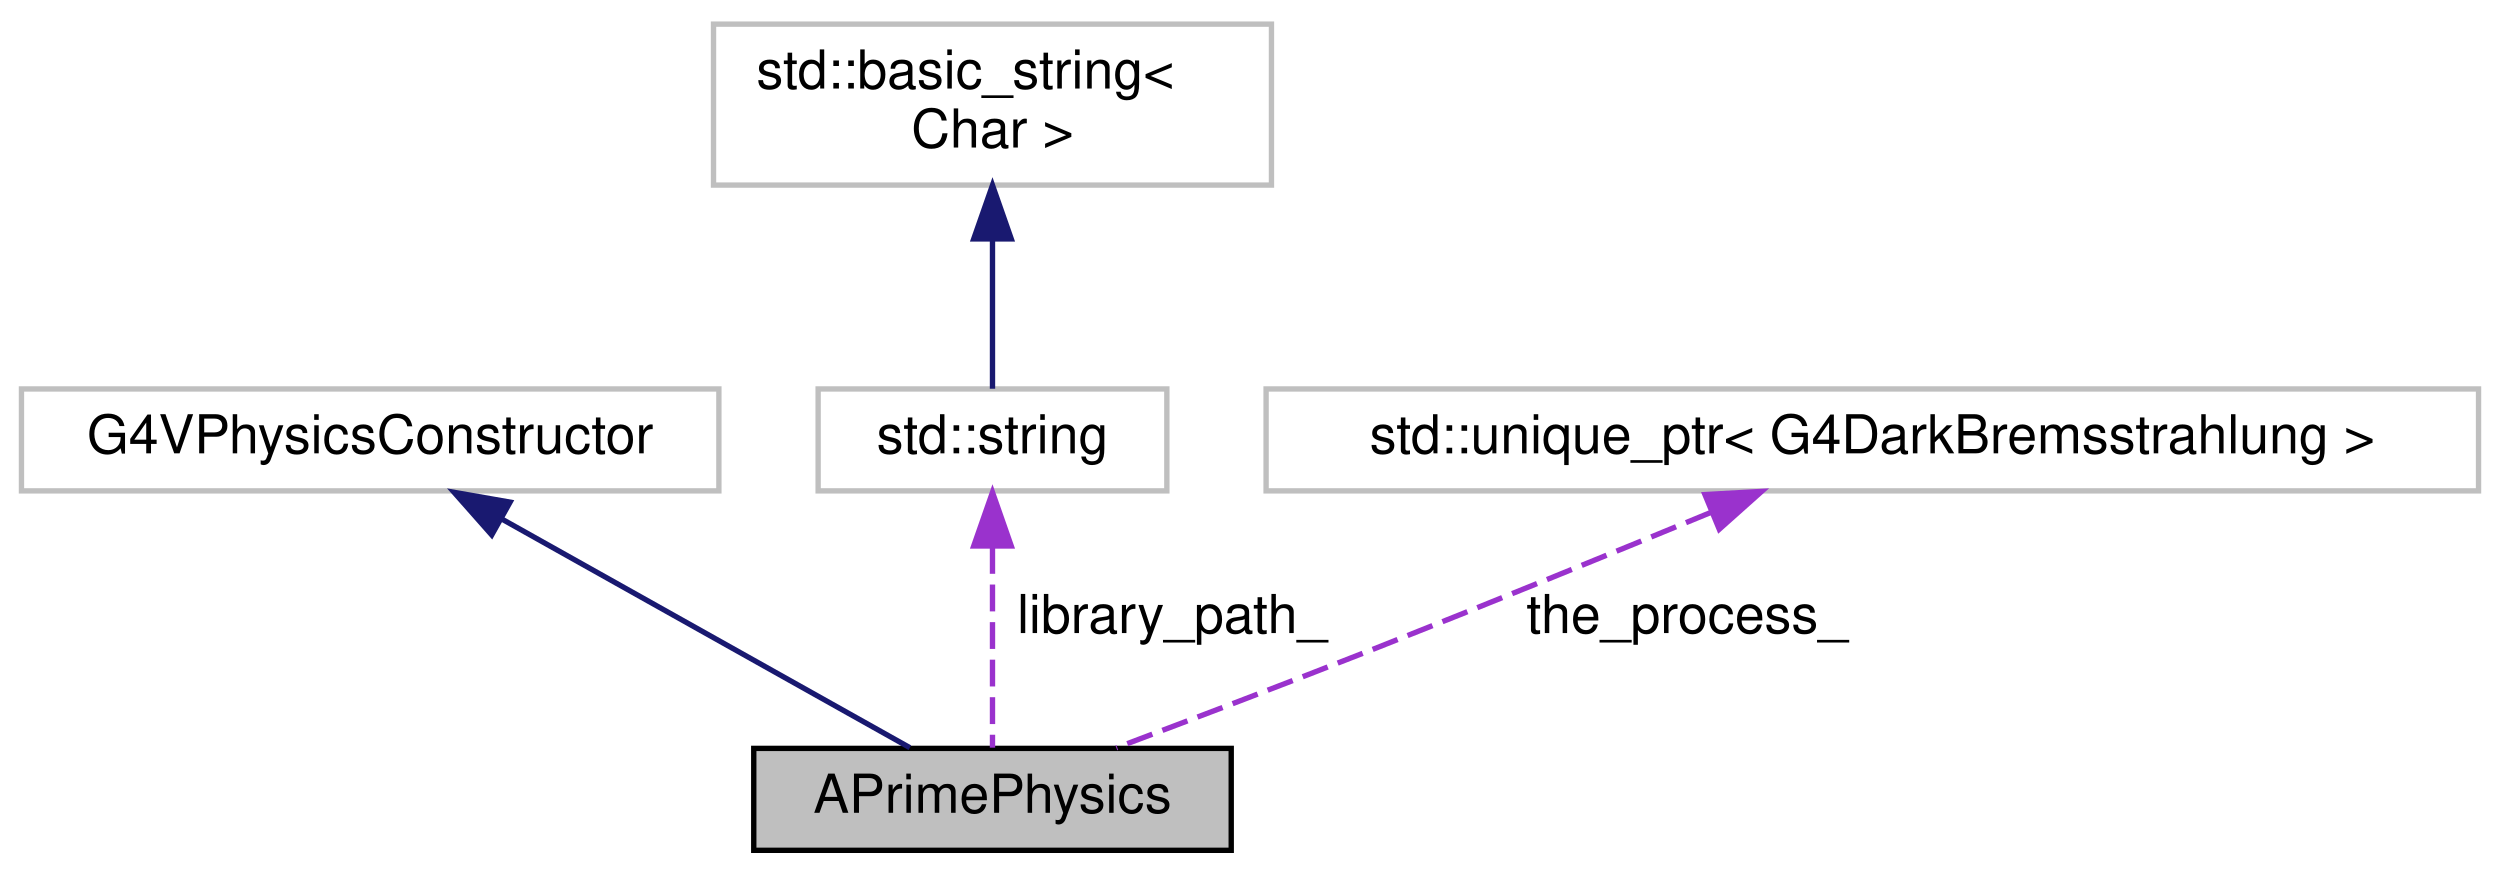
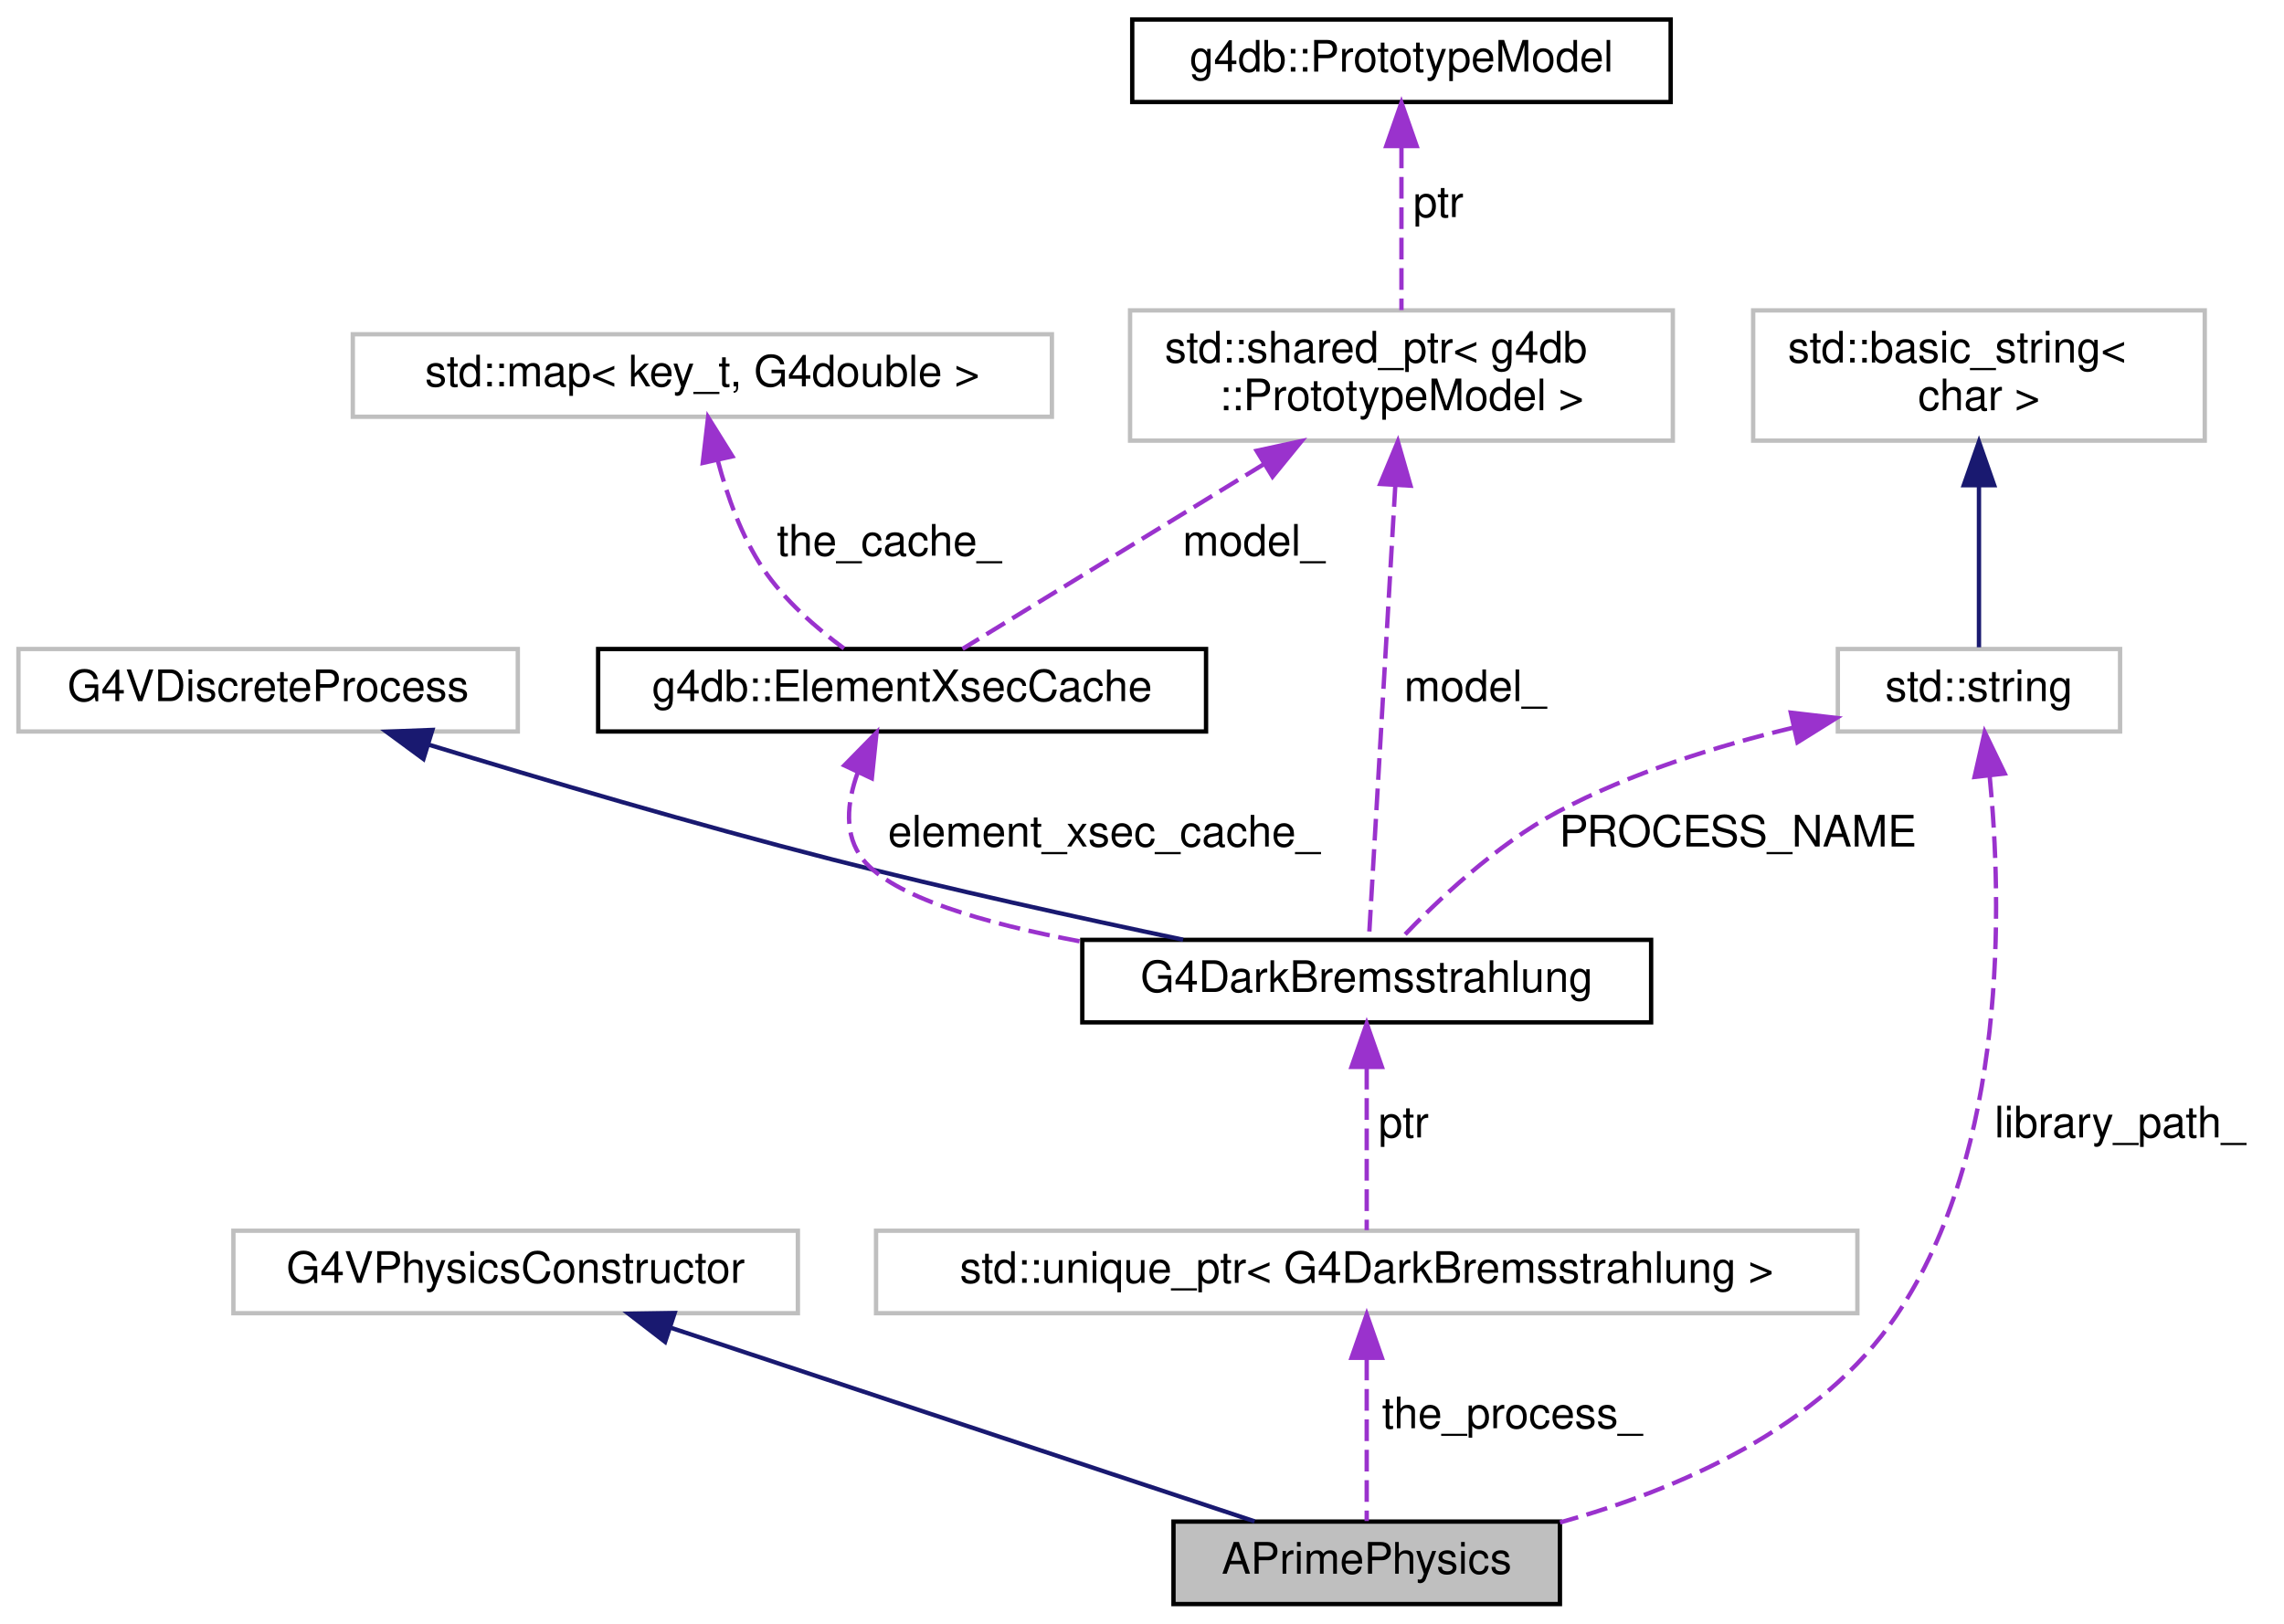
- <svg xmlns="http://www.w3.org/2000/svg" xmlns:xlink="http://www.w3.org/1999/xlink" width="466pt" height="163pt" viewBox="0.00 0.00 466.00 163.00">
-   <g id="graph0" class="graph" transform="scale(1 1) rotate(0) translate(4 159)">
+ <svg xmlns="http://www.w3.org/2000/svg" xmlns:xlink="http://www.w3.org/1999/xlink" width="526pt" height="374pt" viewBox="0.00 0.00 525.50 374.00">
+   <g id="graph0" class="graph" transform="scale(1 1) rotate(0) translate(4 370)">
    <g id="node1" class="node">
      <g id="a_node1">
        <a xlink:title="basic physics constructor which simply creates the A' and the dark brem">
-           <polygon fill="#bfbfbf" stroke="black" points="136.5,-0.5 136.5,-19.5 225.5,-19.5 225.5,-0.5 136.5,-0.5" />
-           <text text-anchor="middle" x="181" y="-7.5" font-family="Helvetica,sans-Serif" font-size="10.00">APrimePhysics</text>
+           <polygon fill="#bfbfbf" stroke="black" points="266,-0.5 266,-19.5 355,-19.5 355,-0.5 266,-0.5" />
+           <text text-anchor="middle" x="310.5" y="-7.5" font-family="Helvetica,sans-Serif" font-size="10.00">APrimePhysics</text>
        </a>
      </g>
    </g>
    <g id="node2" class="node">
      <g id="a_node2">
        <a xlink:title=" ">
-           <polygon fill="none" stroke="#bfbfbf" points="0,-67.5 0,-86.5 130,-86.5 130,-67.5 0,-67.5" />
-           <text text-anchor="middle" x="65" y="-74.5" font-family="Helvetica,sans-Serif" font-size="10.00">G4VPhysicsConstructor</text>
+           <polygon fill="none" stroke="#bfbfbf" points="49.5,-67.5 49.5,-86.5 179.5,-86.5 179.5,-67.5 49.5,-67.5" />
+           <text text-anchor="middle" x="114.5" y="-74.5" font-family="Helvetica,sans-Serif" font-size="10.00">G4VPhysicsConstructor</text>
        </a>
      </g>
    </g>
    <g id="edge1" class="edge">
-       <path fill="none" stroke="midnightblue" d="M89.47,-62.29C112.46,-49.4 146.16,-30.52 165.6,-19.63" />
-       <polygon fill="midnightblue" stroke="midnightblue" points="87.66,-59.29 80.64,-67.23 91.08,-65.4 87.66,-59.29" />
+       <path fill="none" stroke="midnightblue" d="M150.38,-64.1C189.24,-51.21 250.27,-30.97 284.68,-19.56" />
+       <polygon fill="midnightblue" stroke="midnightblue" points="148.92,-60.9 140.53,-67.37 151.12,-67.54 148.92,-60.9" />
    </g>
    <g id="node3" class="node">
      <g id="a_node3">
-         <a xlink:title=" ">
-           <polygon fill="none" stroke="#bfbfbf" points="148.5,-67.5 148.5,-86.5 213.5,-86.5 213.5,-67.5 148.5,-67.5" />
-           <text text-anchor="middle" x="181" y="-74.5" font-family="Helvetica,sans-Serif" font-size="10.00">std::string</text>
+         <a xlink:title="STL class.">
+           <polygon fill="none" stroke="#bfbfbf" points="419,-201.5 419,-220.5 484,-220.5 484,-201.5 419,-201.5" />
+           <text text-anchor="middle" x="451.5" y="-208.5" font-family="Helvetica,sans-Serif" font-size="10.00">std::string</text>
        </a>
      </g>
    </g>
    <g id="edge2" class="edge">
-       <path fill="none" stroke="#9a32cd" stroke-dasharray="5,2" d="M181,-57.04C181,-44.67 181,-29.12 181,-19.63" />
-       <polygon fill="#9a32cd" stroke="#9a32cd" points="177.5,-57.23 181,-67.23 184.5,-57.23 177.5,-57.23" />
-       <text text-anchor="middle" x="214.5" y="-41" font-family="Helvetica,sans-Serif" font-size="10.00"> library_path_</text>
+       <path fill="none" stroke="#9a32cd" stroke-dasharray="5,2" d="M453.96,-191.32C456.81,-162.14 458.2,-105.14 432.5,-67 414.98,-41 382.2,-26.87 355.02,-19.3" />
+       <polygon fill="#9a32cd" stroke="#9a32cd" points="450.48,-191.03 452.82,-201.36 457.43,-191.82 450.48,-191.03" />
+       <text text-anchor="middle" x="484" y="-108" font-family="Helvetica,sans-Serif" font-size="10.00"> library_path_</text>
+     </g>
+     <g id="node6" class="node">
+       <g id="a_node6">
+         <a xlink:href="classG4DarkBremsstrahlung.html" target="_top" xlink:title=" ">
+           <polygon fill="none" stroke="black" points="245,-134.5 245,-153.5 376,-153.5 376,-134.5 245,-134.5" />
+           <text text-anchor="middle" x="310.5" y="-141.5" font-family="Helvetica,sans-Serif" font-size="10.00">G4DarkBremsstrahlung</text>
+         </a>
+       </g>
+     </g>
+     <g id="edge11" class="edge">
+       <path fill="none" stroke="#9a32cd" stroke-dasharray="5,2" d="M408.74,-202.38C391.25,-198.19 371.24,-191.97 354.5,-183 340.27,-175.37 326.64,-162.44 318.42,-153.81" />
+       <polygon fill="#9a32cd" stroke="#9a32cd" points="408.17,-205.84 418.69,-204.62 409.7,-199.01 408.17,-205.84" />
+       <text text-anchor="middle" x="396" y="-175" font-family="Helvetica,sans-Serif" font-size="10.00"> PROCESS_NAME</text>
    </g>
    <g id="node4" class="node">
      <g id="a_node4">
-         <a xlink:title=" ">
-           <polygon fill="none" stroke="#bfbfbf" points="129,-124.5 129,-154.5 233,-154.5 233,-124.5 129,-124.5" />
-           <text text-anchor="start" x="137" y="-142.5" font-family="Helvetica,sans-Serif" font-size="10.00">std::basic_string&lt;</text>
-           <text text-anchor="middle" x="181" y="-131.5" font-family="Helvetica,sans-Serif" font-size="10.00"> Char &gt;</text>
+         <a xlink:title="STL class.">
+           <polygon fill="none" stroke="#bfbfbf" points="399.5,-268.5 399.5,-298.5 503.5,-298.5 503.5,-268.5 399.5,-268.5" />
+           <text text-anchor="start" x="407.5" y="-286.5" font-family="Helvetica,sans-Serif" font-size="10.00">std::basic_string&lt;</text>
+           <text text-anchor="middle" x="451.5" y="-275.5" font-family="Helvetica,sans-Serif" font-size="10.00"> char &gt;</text>
        </a>
      </g>
    </g>
    <g id="edge3" class="edge">
-       <path fill="none" stroke="midnightblue" d="M181,-114.35C181,-104.51 181,-93.78 181,-86.54" />
-       <polygon fill="midnightblue" stroke="midnightblue" points="177.5,-114.47 181,-124.47 184.5,-114.47 177.5,-114.47" />
+       <path fill="none" stroke="midnightblue" d="M451.5,-258.09C451.5,-245.21 451.5,-230.2 451.5,-220.89" />
+       <polygon fill="midnightblue" stroke="midnightblue" points="448,-258.23 451.5,-268.23 455,-258.23 448,-258.23" />
    </g>
    <g id="node5" class="node">
      <g id="a_node5">
        <a xlink:title=" ">
-           <polygon fill="none" stroke="#bfbfbf" points="232,-67.5 232,-86.5 458,-86.5 458,-67.5 232,-67.5" />
-           <text text-anchor="middle" x="345" y="-74.5" font-family="Helvetica,sans-Serif" font-size="10.00">std::unique_ptr&lt; G4DarkBremsstrahlung &gt;</text>
+           <polygon fill="none" stroke="#bfbfbf" points="197.5,-67.5 197.5,-86.5 423.5,-86.5 423.5,-67.5 197.5,-67.5" />
+           <text text-anchor="middle" x="310.5" y="-74.5" font-family="Helvetica,sans-Serif" font-size="10.00">std::unique_ptr&lt; G4DarkBremsstrahlung &gt;</text>
        </a>
      </g>
    </g>
    <g id="edge4" class="edge">
-       <path fill="none" stroke="#9a32cd" stroke-dasharray="5,2" d="M314.89,-63.48C296.72,-55.98 273.08,-46.31 252,-38 236.05,-31.71 217.99,-24.85 204.08,-19.61" />
-       <polygon fill="#9a32cd" stroke="#9a32cd" points="313.8,-66.81 324.37,-67.4 316.47,-60.35 313.8,-66.81" />
-       <text text-anchor="middle" x="310.5" y="-41" font-family="Helvetica,sans-Serif" font-size="10.00"> the_process_</text>
+       <path fill="none" stroke="#9a32cd" stroke-dasharray="5,2" d="M310.5,-57.04C310.5,-44.67 310.5,-29.12 310.5,-19.63" />
+       <polygon fill="#9a32cd" stroke="#9a32cd" points="307,-57.23 310.5,-67.23 314,-57.23 307,-57.23" />
+       <text text-anchor="middle" x="344" y="-41" font-family="Helvetica,sans-Serif" font-size="10.00"> the_process_</text>
+     </g>
+     <g id="edge5" class="edge">
+       <path fill="none" stroke="#9a32cd" stroke-dasharray="5,2" d="M310.5,-124.04C310.5,-111.67 310.5,-96.12 310.5,-86.63" />
+       <polygon fill="#9a32cd" stroke="#9a32cd" points="307,-124.23 310.5,-134.23 314,-124.23 307,-124.23" />
+       <text text-anchor="middle" x="319" y="-108" font-family="Helvetica,sans-Serif" font-size="10.00"> ptr</text>
+     </g>
+     <g id="node7" class="node">
+       <g id="a_node7">
+         <a xlink:title=" ">
+           <polygon fill="none" stroke="#bfbfbf" points="0,-201.5 0,-220.5 115,-220.5 115,-201.5 0,-201.5" />
+           <text text-anchor="middle" x="57.5" y="-208.5" font-family="Helvetica,sans-Serif" font-size="10.00">G4VDiscreteProcess</text>
+         </a>
+       </g>
+     </g>
+     <g id="edge6" class="edge">
+       <path fill="none" stroke="midnightblue" d="M94.52,-198.45C120.43,-190.54 155.92,-180.07 187.5,-172 214.19,-165.18 244.4,-158.53 268.21,-153.54" />
+       <polygon fill="midnightblue" stroke="midnightblue" points="93.27,-195.17 84.74,-201.45 95.33,-201.86 93.27,-195.17" />
+     </g>
+     <g id="node8" class="node">
+       <g id="a_node8">
+         <a xlink:href="classg4db_1_1ElementXsecCache.html" target="_top" xlink:title="The cache of already computed cross sections.">
+           <polygon fill="none" stroke="black" points="133.5,-201.5 133.5,-220.5 273.5,-220.5 273.5,-201.5 133.5,-201.5" />
+           <text text-anchor="middle" x="203.5" y="-208.5" font-family="Helvetica,sans-Serif" font-size="10.00">g4db::ElementXsecCache</text>
+         </a>
+       </g>
+     </g>
+     <g id="edge7" class="edge">
+       <path fill="none" stroke="#9a32cd" stroke-dasharray="5,2" d="M193.26,-191.98C190.81,-185.13 190.02,-177.64 194.5,-172 201.31,-163.42 222.37,-157.31 244.71,-153.11" />
+       <polygon fill="#9a32cd" stroke="#9a32cd" points="190.2,-193.69 197.62,-201.25 196.53,-190.71 190.2,-193.69" />
+       <text text-anchor="middle" x="250" y="-175" font-family="Helvetica,sans-Serif" font-size="10.00"> element_xsec_cache_</text>
+     </g>
+     <g id="node9" class="node">
+       <g id="a_node9">
+         <a xlink:title=" ">
+           <polygon fill="none" stroke="#bfbfbf" points="77,-274 77,-293 238,-293 238,-274 77,-274" />
+           <text text-anchor="middle" x="157.5" y="-281" font-family="Helvetica,sans-Serif" font-size="10.00">std::map&lt; key_t, G4double &gt;</text>
+         </a>
+       </g>
+     </g>
+     <g id="edge8" class="edge">
+       <path fill="none" stroke="#9a32cd" stroke-dasharray="5,2" d="M161.07,-263.86C163.21,-255.75 166.52,-246.43 171.5,-239 176.36,-231.76 183.69,-225.37 190.11,-220.63" />
+       <polygon fill="#9a32cd" stroke="#9a32cd" points="157.59,-263.35 158.82,-273.87 164.42,-264.88 157.59,-263.35" />
+       <text text-anchor="middle" x="200.5" y="-242" font-family="Helvetica,sans-Serif" font-size="10.00"> the_cache_</text>
+     </g>
+     <g id="node10" class="node">
+       <g id="a_node10">
+         <a xlink:title=" ">
+           <polygon fill="none" stroke="#bfbfbf" points="256,-268.5 256,-298.5 381,-298.5 381,-268.5 256,-268.5" />
+           <text text-anchor="start" x="264" y="-286.5" font-family="Helvetica,sans-Serif" font-size="10.00">std::shared_ptr&lt; g4db</text>
+           <text text-anchor="middle" x="318.5" y="-275.5" font-family="Helvetica,sans-Serif" font-size="10.00">::PrototypeModel &gt;</text>
+         </a>
+       </g>
+     </g>
+     <g id="edge12" class="edge">
+       <path fill="none" stroke="#9a32cd" stroke-dasharray="5,2" d="M317.09,-258.25C315.27,-227.03 312.21,-174.37 311.01,-153.7" />
+       <polygon fill="#9a32cd" stroke="#9a32cd" points="313.6,-258.52 317.67,-268.3 320.59,-258.12 313.6,-258.52" />
+       <text text-anchor="middle" x="335.5" y="-208.5" font-family="Helvetica,sans-Serif" font-size="10.00"> model_</text>
+     </g>
+     <g id="edge9" class="edge">
+       <path fill="none" stroke="#9a32cd" stroke-dasharray="5,2" d="M286.85,-263.1C264.1,-249.15 234.53,-231.02 217.42,-220.53" />
+       <polygon fill="#9a32cd" stroke="#9a32cd" points="285.15,-266.16 295.5,-268.4 288.81,-260.19 285.15,-266.16" />
+       <text text-anchor="middle" x="284.5" y="-242" font-family="Helvetica,sans-Serif" font-size="10.00"> model_</text>
+     </g>
+     <g id="node11" class="node">
+       <g id="a_node11">
+         <a xlink:href="classg4db_1_1PrototypeModel.html" target="_top" xlink:title="Abstract class representing a model for dark brem.">
+           <polygon fill="none" stroke="black" points="256.5,-346.5 256.5,-365.5 380.5,-365.5 380.5,-346.5 256.5,-346.5" />
+           <text text-anchor="middle" x="318.5" y="-353.5" font-family="Helvetica,sans-Serif" font-size="10.00">g4db::PrototypeModel</text>
+         </a>
+       </g>
+     </g>
+     <g id="edge10" class="edge">
+       <path fill="none" stroke="#9a32cd" stroke-dasharray="5,2" d="M318.5,-336.24C318.5,-324.41 318.5,-309.38 318.5,-298.58" />
+       <polygon fill="#9a32cd" stroke="#9a32cd" points="315,-336.36 318.5,-346.36 322,-336.36 315,-336.36" />
+       <text text-anchor="middle" x="327" y="-320" font-family="Helvetica,sans-Serif" font-size="10.00"> ptr</text>
    </g>
  </g>
</svg>
